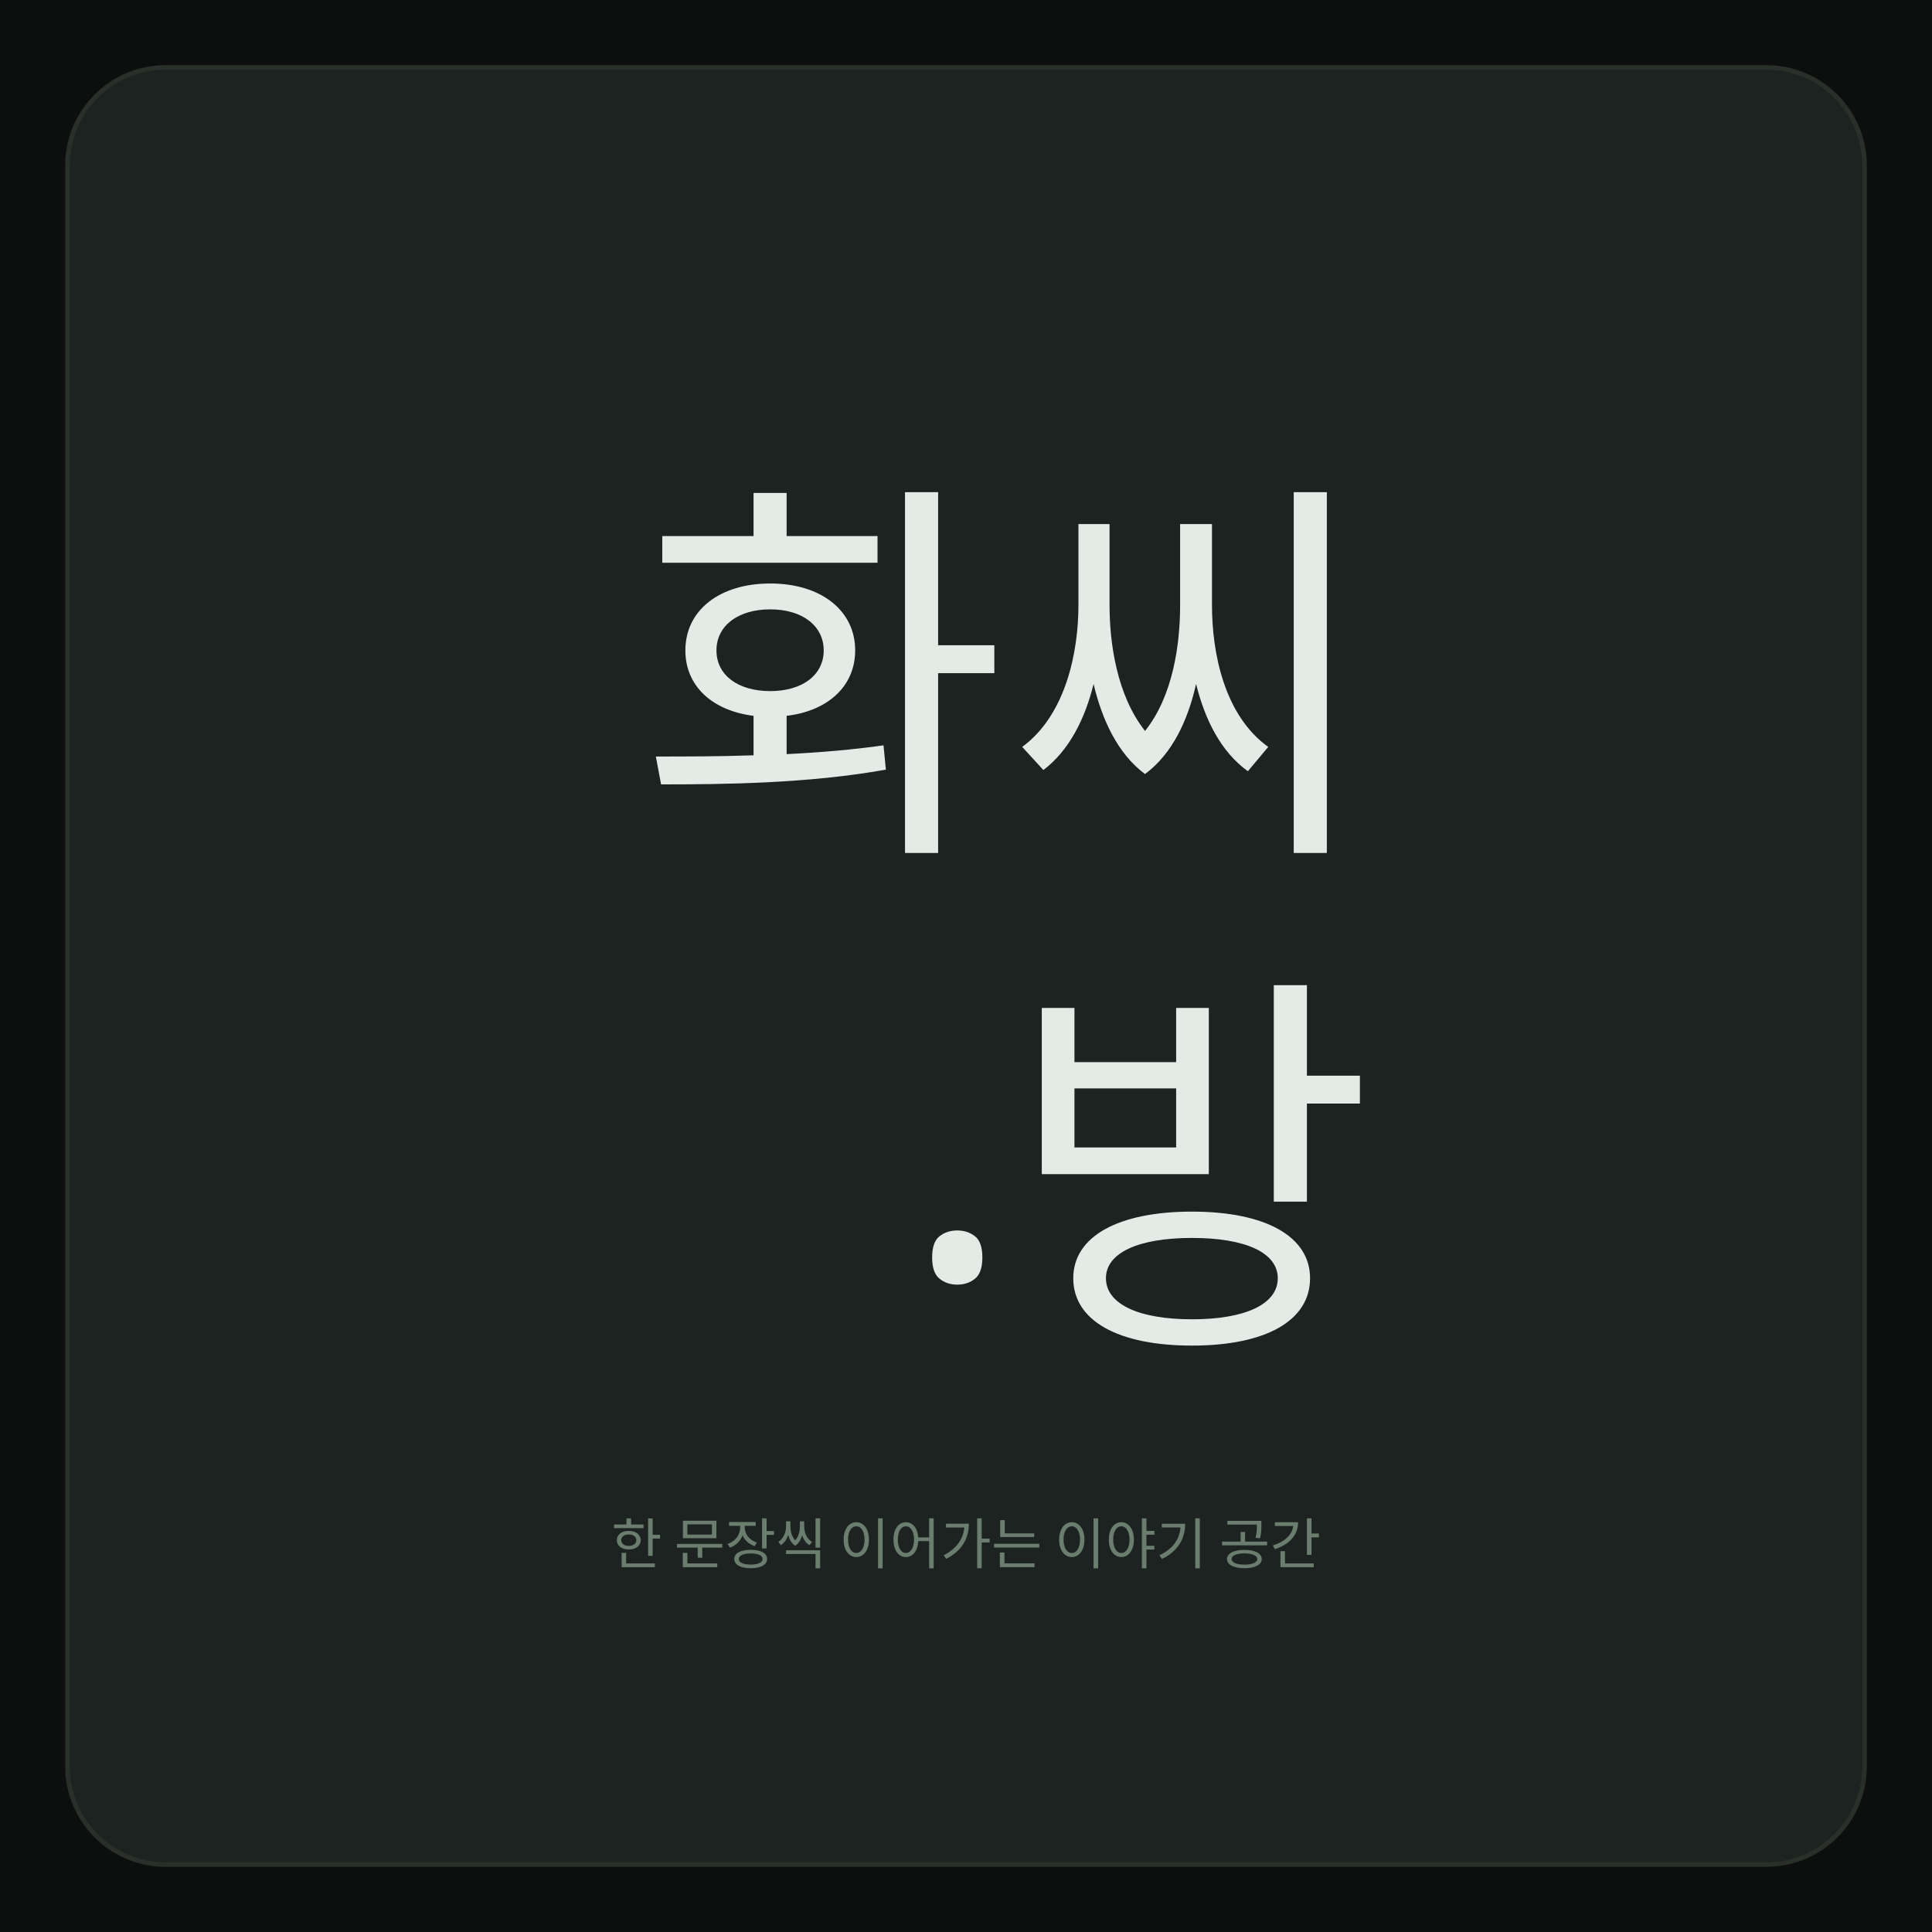
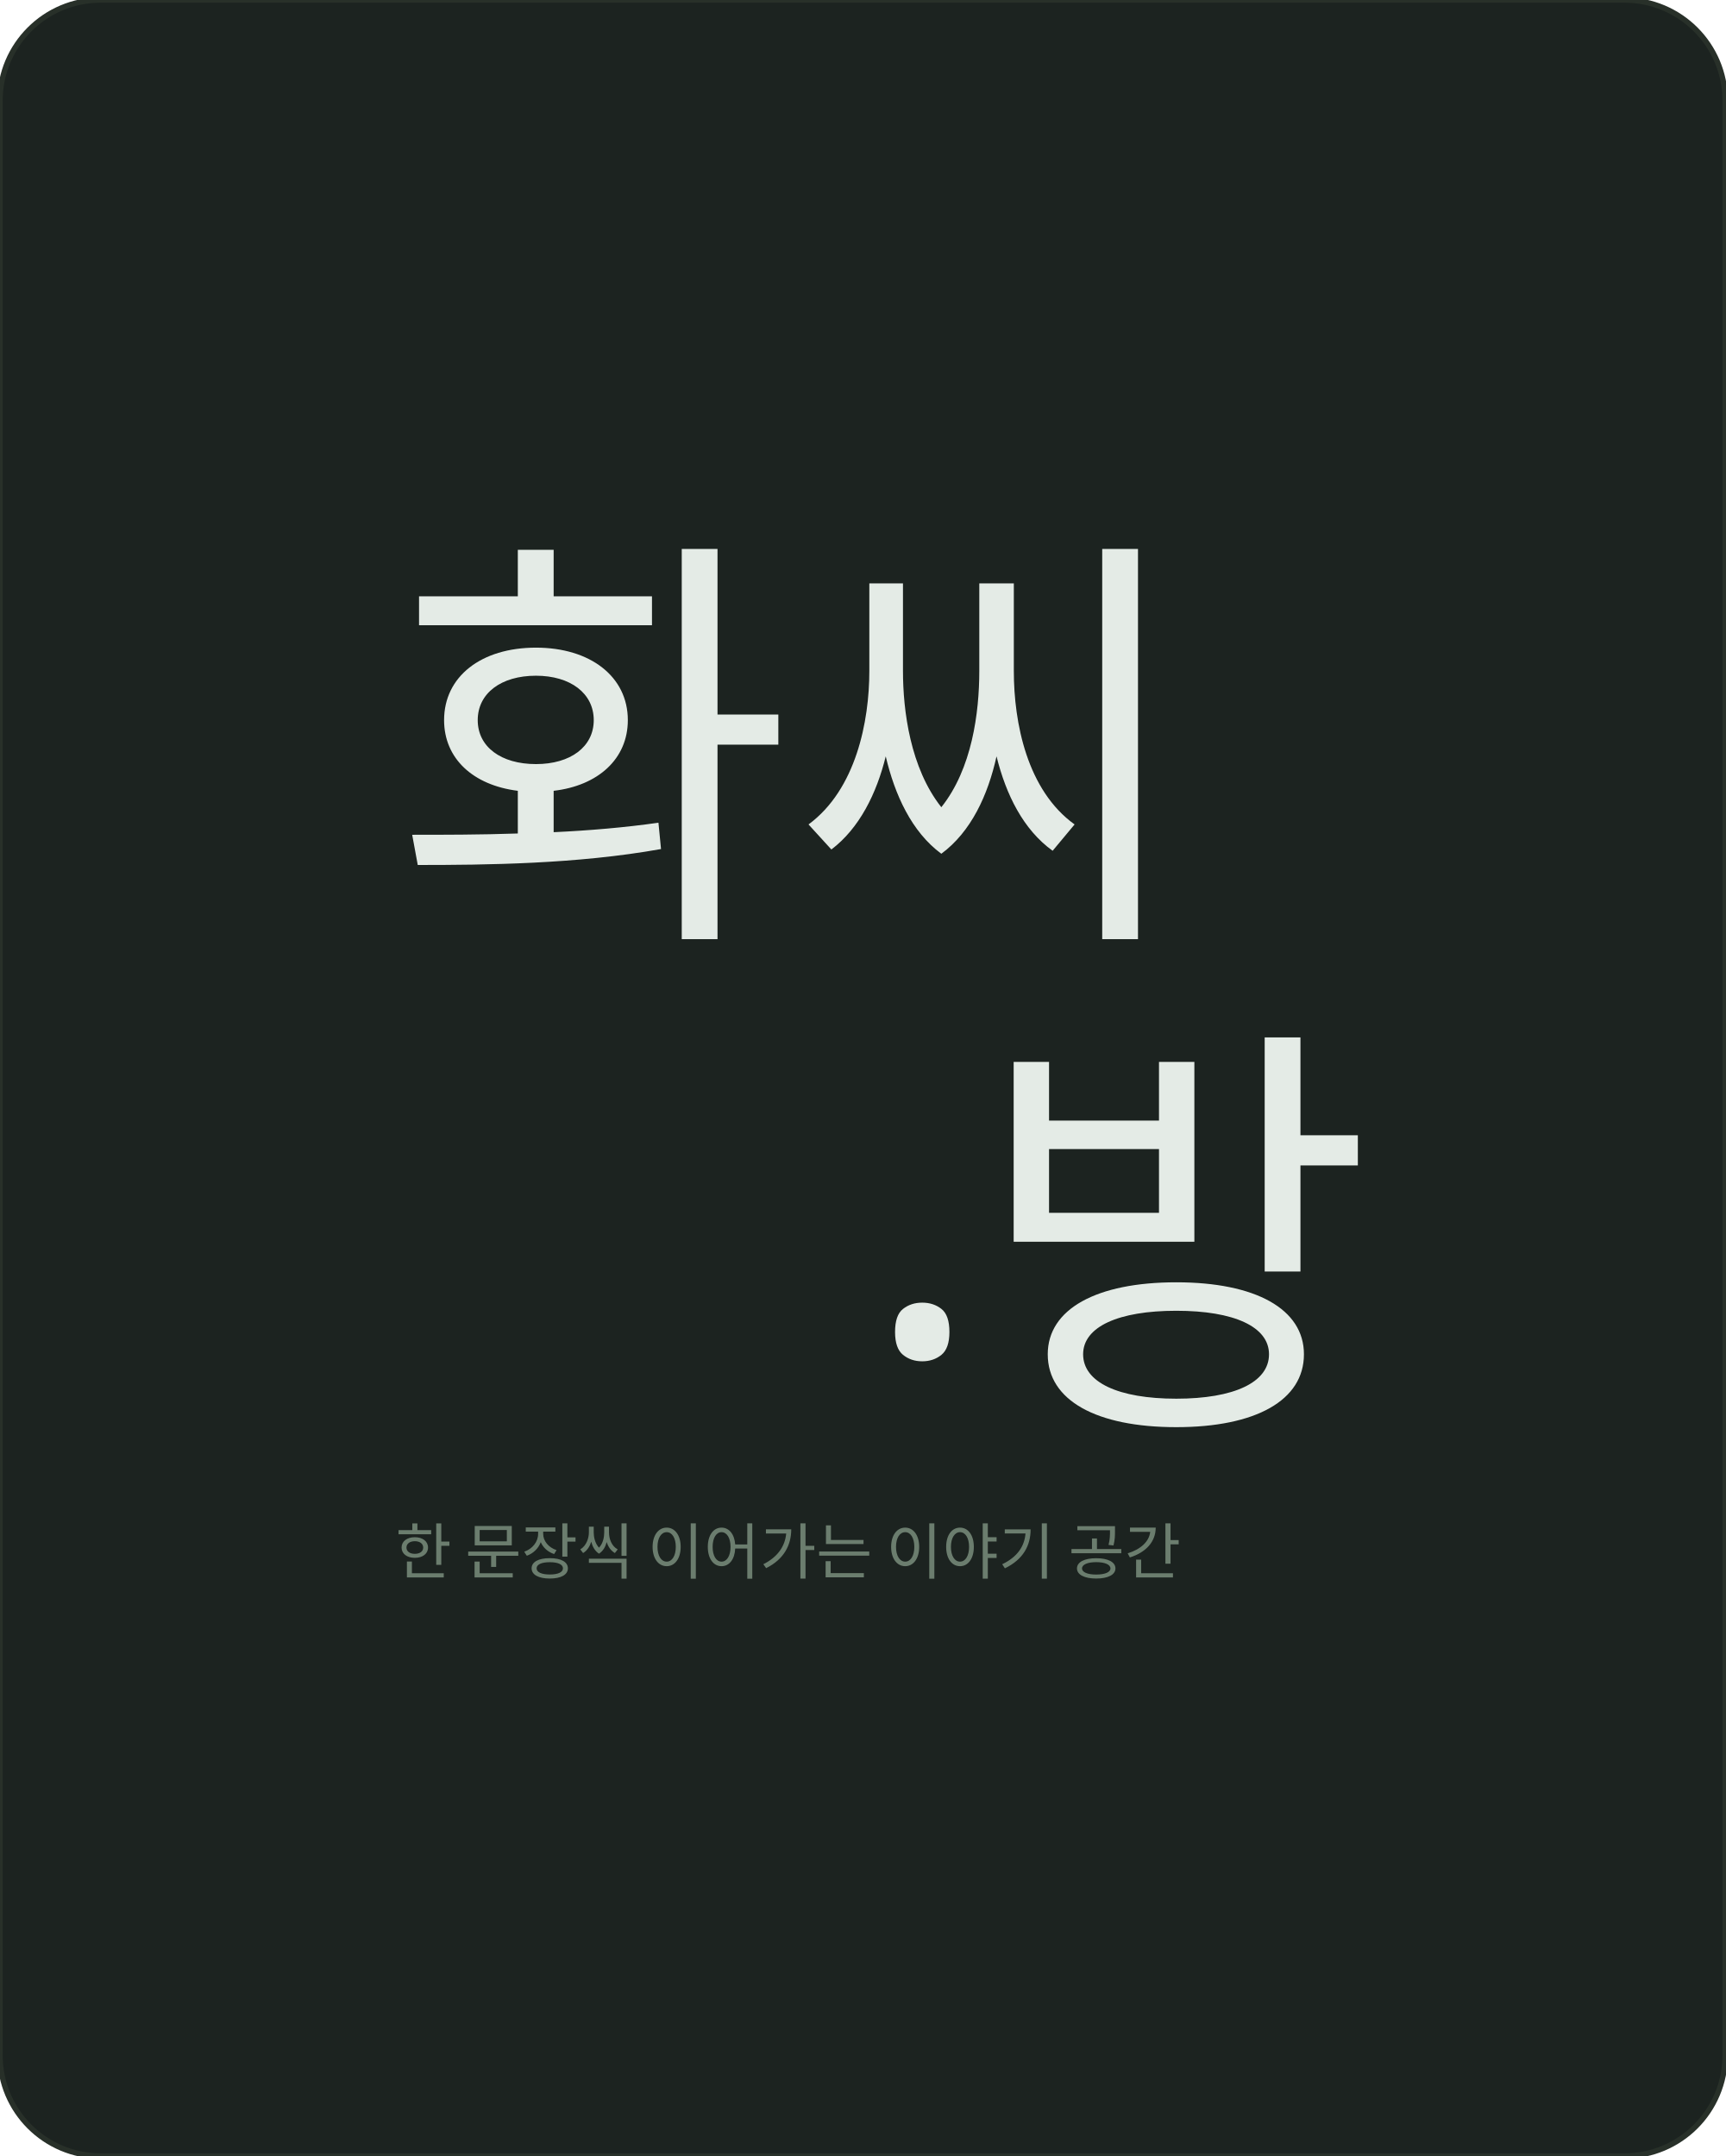
- <svg xmlns="http://www.w3.org/2000/svg" width="630" height="630">
-   <rect width="630" height="630" fill="#0d0f0e" />
-   <rect x="22" y="22" width="586" height="586" rx="32" ry="32" fill="#1c2320" stroke="#283029" stroke-width="1.5" />
-   <text x="448" y="268" font-family="Georgia, 'Gowun Batang', serif" font-size="130" font-weight="400" fill="#e4ebe6" text-anchor="end">화씨</text>
-   <text x="448" y="418" font-family="Georgia, 'Gowun Batang', serif" font-size="130" font-weight="400" fill="#e4ebe6" text-anchor="end">.방</text>
-   <text x="315" y="510" font-family="'Noto Sans KR', 'Apple SD Gothic Neo', sans-serif" font-size="18" fill="#6b7d6e" text-anchor="middle">한 문장씩 이어가는 이야기 공간</text>
+ <svg xmlns="http://www.w3.org/2000/svg" width="480" height="600">
+   <rect width="480" height="600" rx="28" ry="28" fill="#1c2320" stroke="#283029" stroke-width="1.5" />
+   <text x="110" y="252" font-family="Georgia, 'Gowun Batang', serif" font-size="120" font-weight="400" fill="#e4ebe6" textLength="260" lengthAdjust="spacingAndGlyphs">화씨</text>
+   <text text-anchor="end" x="382" y="378" font-family="Georgia, 'Gowun Batang', serif" font-size="120" font-weight="400" fill="#e4ebe6">.방</text>
+   <text x="110" y="438" font-family="'Noto Sans KR', 'Apple SD Gothic Neo', sans-serif" font-size="17" fill="#6b7d6e" textLength="260" lengthAdjust="spacingAndGlyphs">한 문장씩 이어가는 이야기 공간</text>
</svg>
